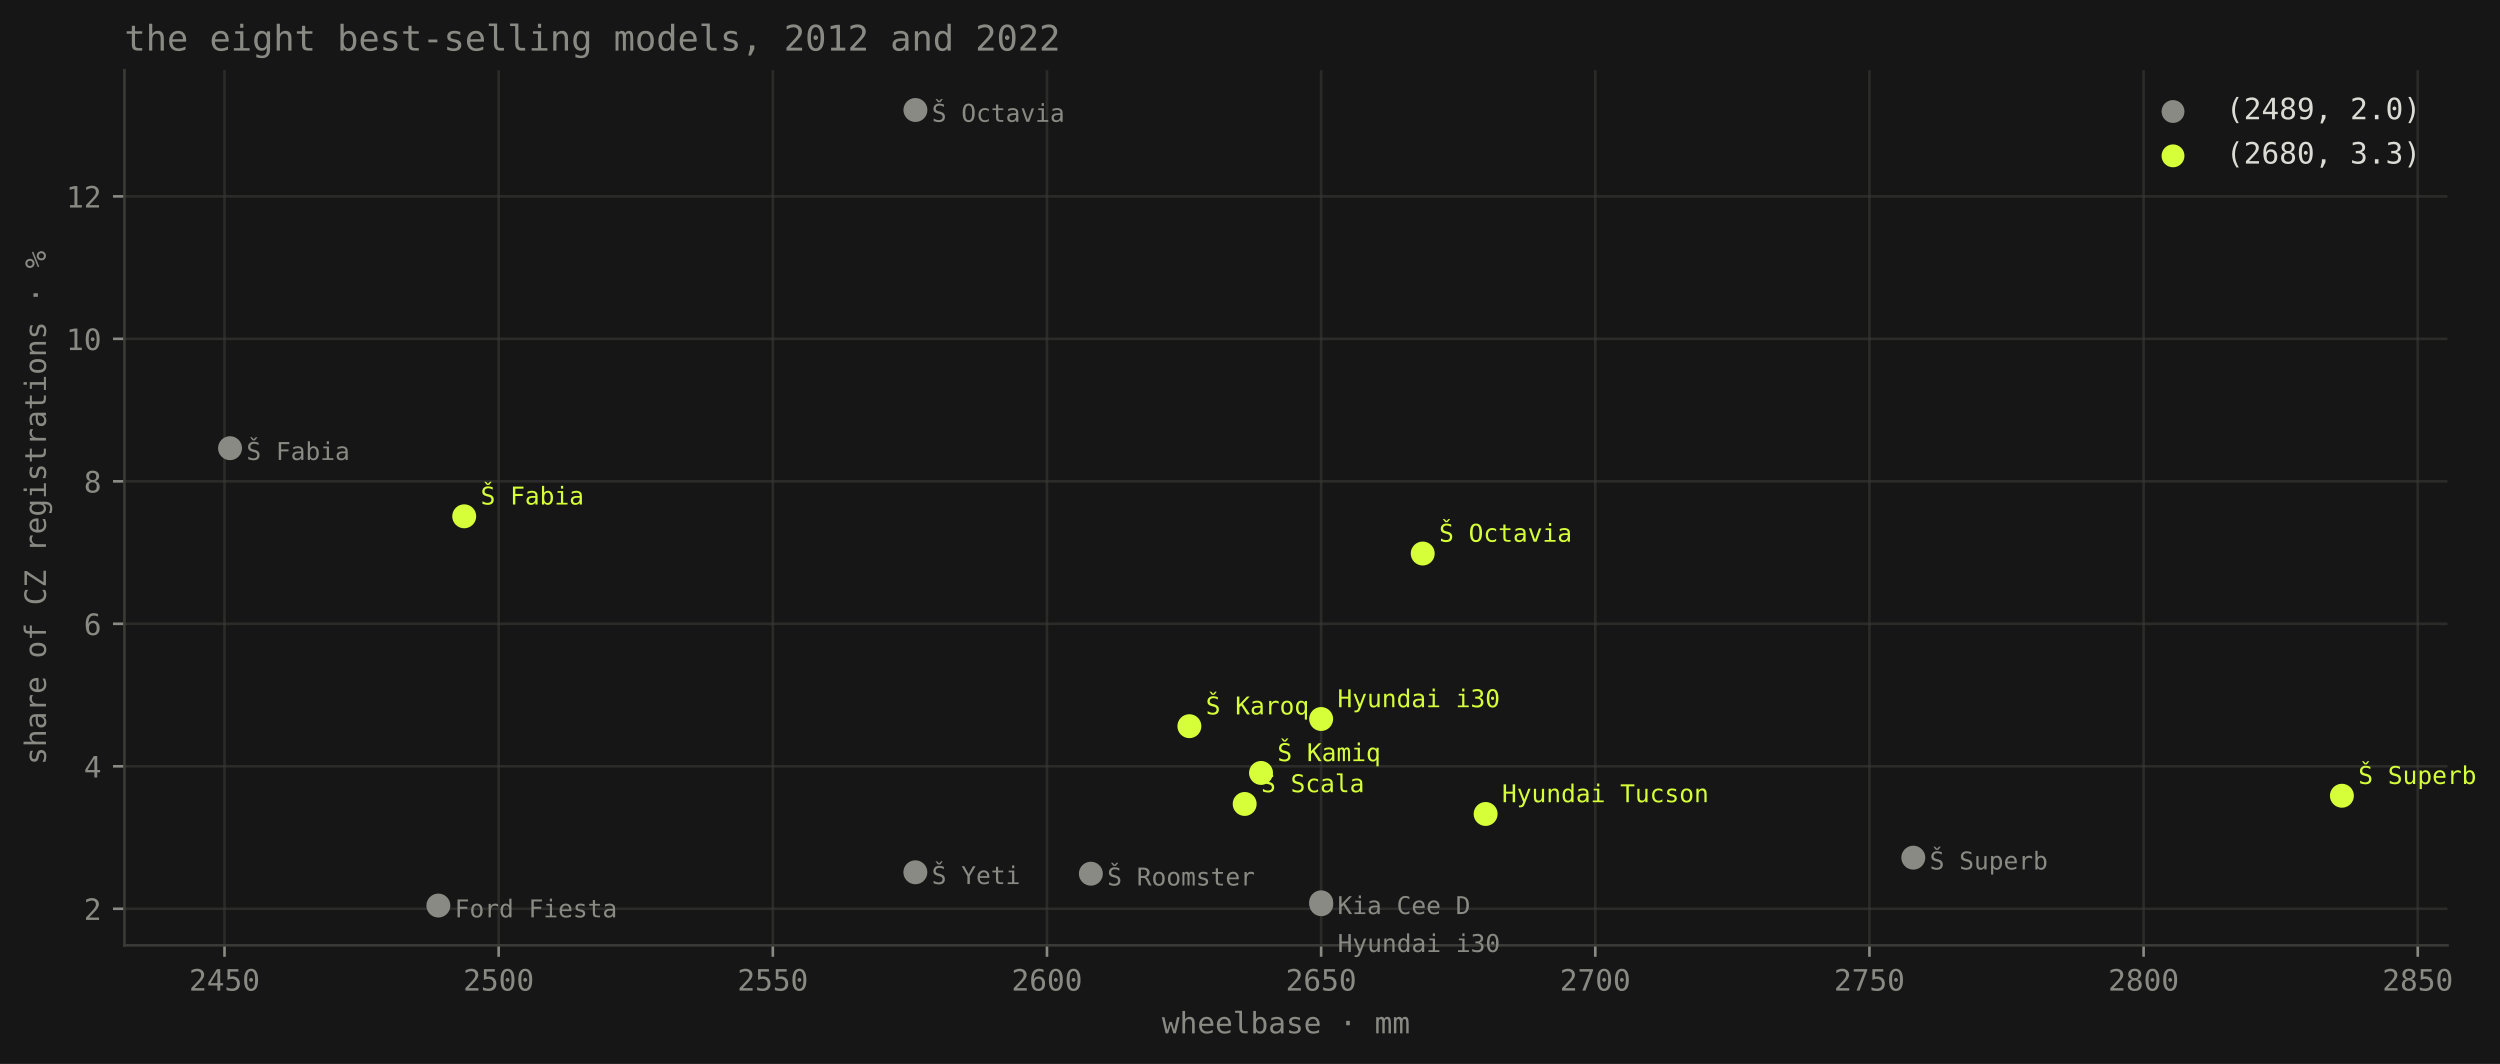
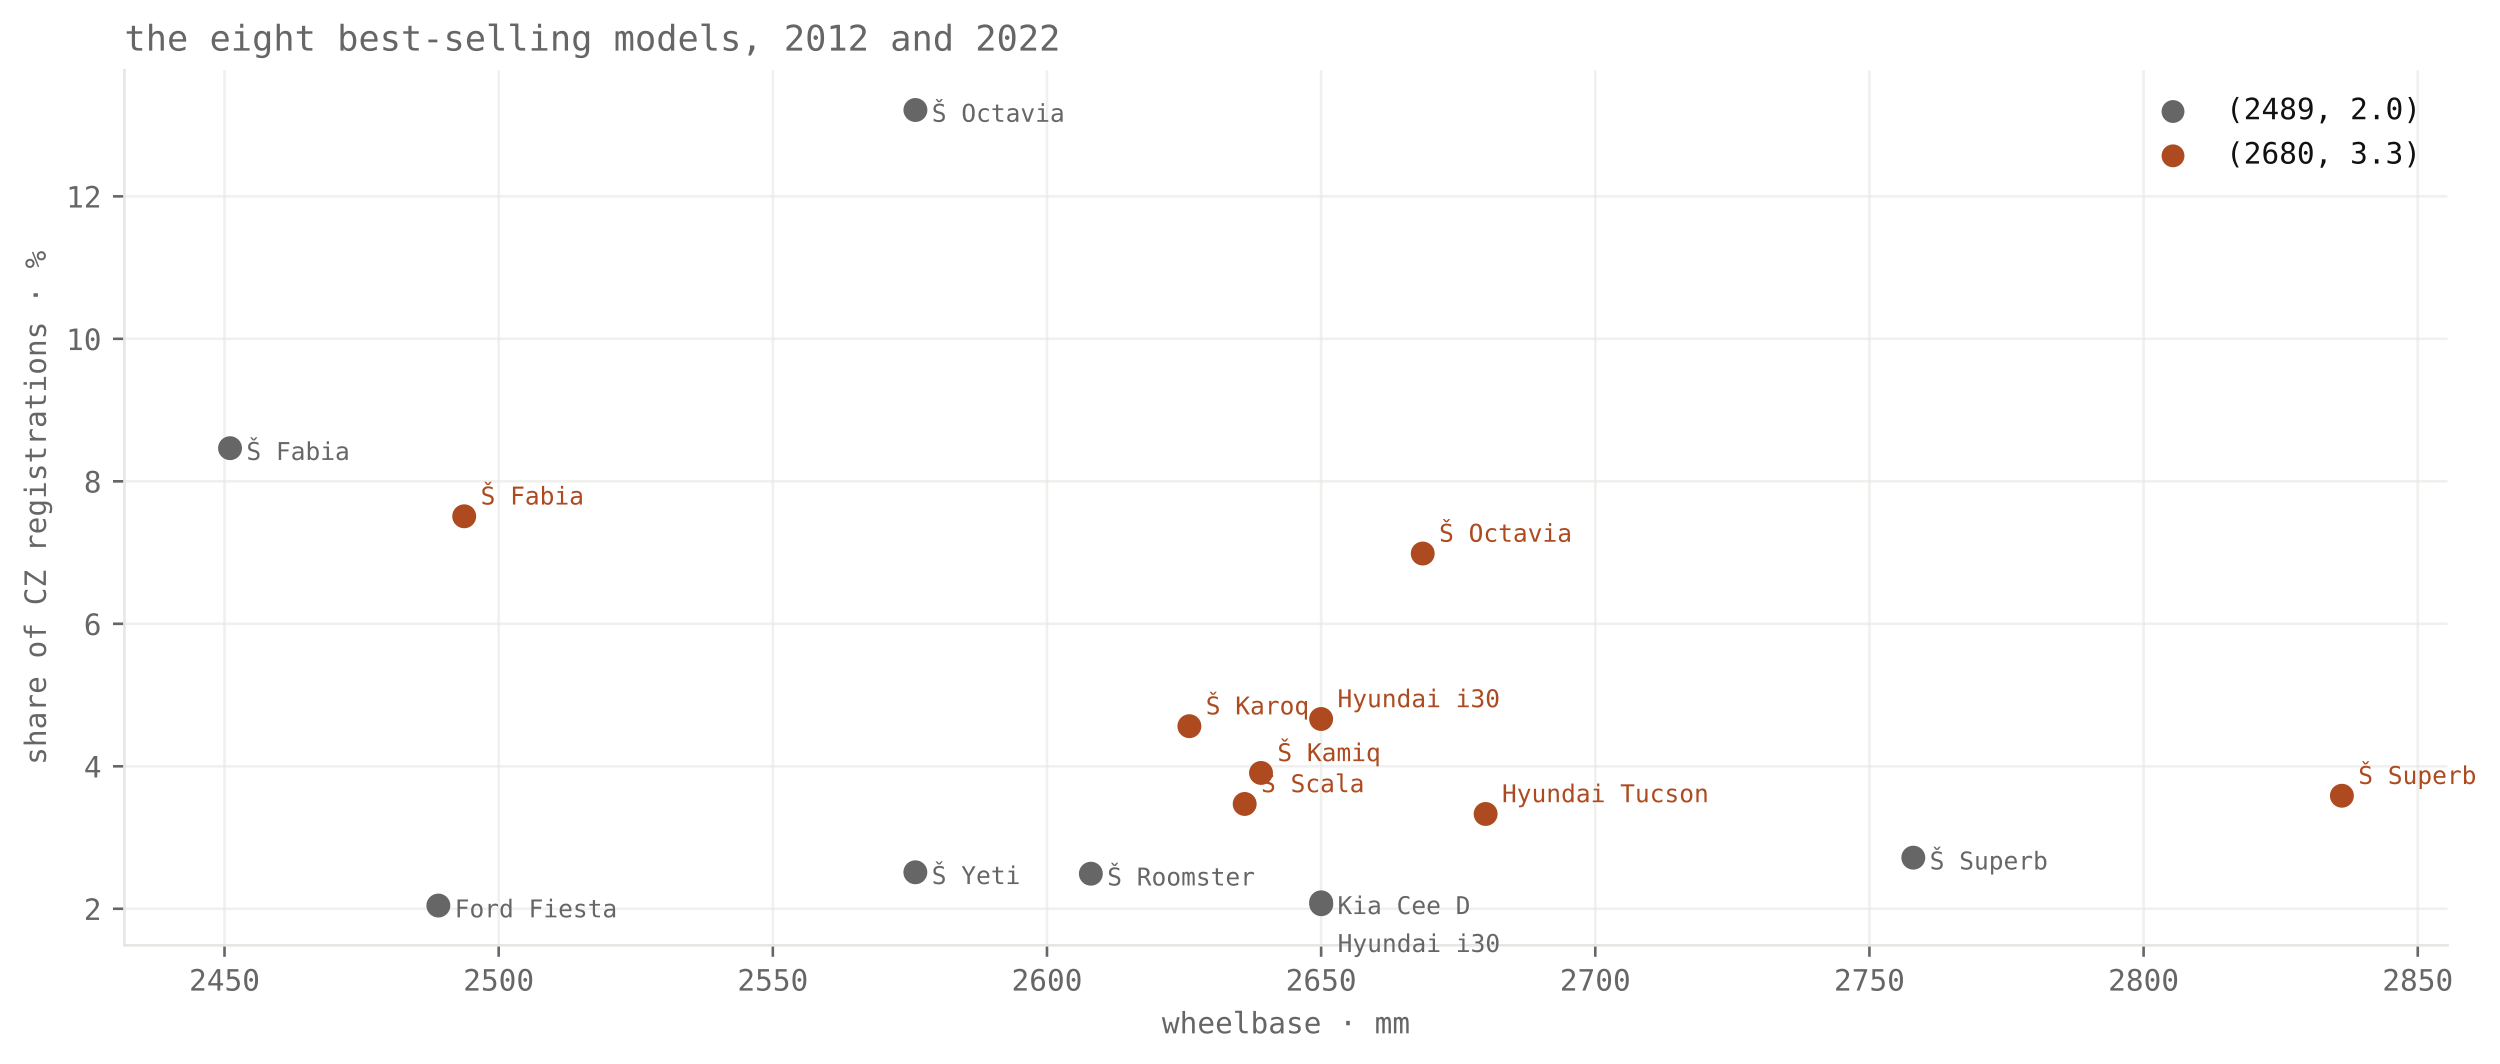
<svg xmlns="http://www.w3.org/2000/svg" xmlns:xlink="http://www.w3.org/1999/xlink" width="764.154pt" height="325.2pt" viewBox="0 0 764.154 325.2" version="1.1">
  <defs>
    <style type="text/css">*{stroke-linejoin: round; stroke-linecap: butt}</style>
  </defs>
  <g id="figure_1">
    <g id="patch_1">
-       <path d="M 0 325.2  L 764.154 325.2  L 764.154 0  L 0 0  z " style="fill: #161616" />
+       <path d="M 0 325.2  L 764.154 325.2  L 764.154 0  L 0 0  z " style="fill: #ffffff" />
    </g>
    <g id="axes_1">
      <g id="patch_2">
-         <path d="M 38.037 288.951  L 748.108 288.951  L 748.108 21.464  L 38.037 21.464  z " style="fill: #161616" />
+         <path d="M 38.037 288.951  L 748.108 288.951  L 748.108 21.464  L 38.037 21.464  z " style="fill: #ffffff" />
      </g>
      <g id="PathCollection_1" />
      <g id="PathCollection_2" />
      <g id="matplotlib.axis_1">
        <g id="xtick_1">
          <g id="line2d_1">
-             <path d="M 68.627 288.951  L 68.627 21.464  " clip-path="url(#p1369cb9c29)" style="fill: none; stroke: #3a3a36; stroke-opacity: 0.6; stroke-width: 0.8; stroke-linecap: square" />
+             <path d="M 68.627 288.951  L 68.627 21.464  " clip-path="url(#p1369cb9c29)" style="fill: none; stroke: #e6e6e3; stroke-opacity: 0.6; stroke-width: 0.8; stroke-linecap: square" />
          </g>
          <g id="line2d_2">
            <defs>
-               <path id="mf4d172c6b6" d="M 0 0  L 0 3.5  " style="stroke: #8a8a84; stroke-width: 0.8" />
+               <path id="mf4d172c6b6" d="M 0 0  L 0 3.5  " style="stroke: #666666; stroke-width: 0.8" />
            </defs>
            <g>
-               <use xlink:href="#mf4d172c6b6" x="68.627" y="288.951" style="fill: #8a8a84; stroke: #8a8a84; stroke-width: 0.8" />
+               <use xlink:href="#mf4d172c6b6" x="68.627" y="288.951" style="fill: #666666; stroke: #666666; stroke-width: 0.8" />
            </g>
          </g>
          <g id="text_1">
-             <text style="font-size: 9px; font-family: 'DejaVu Sans Mono', 'Bitstream Vera Sans Mono', 'Computer Modern Typewriter', 'Andale Mono', 'Nimbus Mono L', 'Courier New', 'Courier', 'Fixed', 'Terminal', monospace; text-anchor: middle; fill: #8a8a84" x="68.627" y="302.789" transform="rotate(-0 68.62709 302.7889)">2450</text>
+             <text style="font-size: 9px; font-family: 'DejaVu Sans Mono', 'Bitstream Vera Sans Mono', 'Computer Modern Typewriter', 'Andale Mono', 'Nimbus Mono L', 'Courier New', 'Courier', 'Fixed', 'Terminal', monospace; text-anchor: middle; fill: #666666" x="68.627" y="302.789" transform="rotate(-0 68.62709 302.7889)">2450</text>
          </g>
        </g>
        <g id="xtick_2">
          <g id="line2d_3">
-             <path d="M 152.425 288.951  L 152.425 21.464  " clip-path="url(#p1369cb9c29)" style="fill: none; stroke: #3a3a36; stroke-opacity: 0.6; stroke-width: 0.8; stroke-linecap: square" />
+             <path d="M 152.425 288.951  L 152.425 21.464  " clip-path="url(#p1369cb9c29)" style="fill: none; stroke: #e6e6e3; stroke-opacity: 0.6; stroke-width: 0.8; stroke-linecap: square" />
          </g>
          <g id="line2d_4">
            <g>
-               <use xlink:href="#mf4d172c6b6" x="152.425" y="288.951" style="fill: #8a8a84; stroke: #8a8a84; stroke-width: 0.8" />
+               <use xlink:href="#mf4d172c6b6" x="152.425" y="288.951" style="fill: #666666; stroke: #666666; stroke-width: 0.8" />
            </g>
          </g>
          <g id="text_2">
-             <text style="font-size: 9px; font-family: 'DejaVu Sans Mono', 'Bitstream Vera Sans Mono', 'Computer Modern Typewriter', 'Andale Mono', 'Nimbus Mono L', 'Courier New', 'Courier', 'Fixed', 'Terminal', monospace; text-anchor: middle; fill: #8a8a84" x="152.425" y="302.789" transform="rotate(-0 152.4254 302.7889)">2500</text>
+             <text style="font-size: 9px; font-family: 'DejaVu Sans Mono', 'Bitstream Vera Sans Mono', 'Computer Modern Typewriter', 'Andale Mono', 'Nimbus Mono L', 'Courier New', 'Courier', 'Fixed', 'Terminal', monospace; text-anchor: middle; fill: #666666" x="152.425" y="302.789" transform="rotate(-0 152.4254 302.7889)">2500</text>
          </g>
        </g>
        <g id="xtick_3">
          <g id="line2d_5">
-             <path d="M 236.224 288.951  L 236.224 21.464  " clip-path="url(#p1369cb9c29)" style="fill: none; stroke: #3a3a36; stroke-opacity: 0.6; stroke-width: 0.8; stroke-linecap: square" />
+             <path d="M 236.224 288.951  L 236.224 21.464  " clip-path="url(#p1369cb9c29)" style="fill: none; stroke: #e6e6e3; stroke-opacity: 0.6; stroke-width: 0.8; stroke-linecap: square" />
          </g>
          <g id="line2d_6">
            <g>
-               <use xlink:href="#mf4d172c6b6" x="236.224" y="288.951" style="fill: #8a8a84; stroke: #8a8a84; stroke-width: 0.8" />
+               <use xlink:href="#mf4d172c6b6" x="236.224" y="288.951" style="fill: #666666; stroke: #666666; stroke-width: 0.8" />
            </g>
          </g>
          <g id="text_3">
-             <text style="font-size: 9px; font-family: 'DejaVu Sans Mono', 'Bitstream Vera Sans Mono', 'Computer Modern Typewriter', 'Andale Mono', 'Nimbus Mono L', 'Courier New', 'Courier', 'Fixed', 'Terminal', monospace; text-anchor: middle; fill: #8a8a84" x="236.224" y="302.789" transform="rotate(-0 236.2238 302.7889)">2550</text>
+             <text style="font-size: 9px; font-family: 'DejaVu Sans Mono', 'Bitstream Vera Sans Mono', 'Computer Modern Typewriter', 'Andale Mono', 'Nimbus Mono L', 'Courier New', 'Courier', 'Fixed', 'Terminal', monospace; text-anchor: middle; fill: #666666" x="236.224" y="302.789" transform="rotate(-0 236.2238 302.7889)">2550</text>
          </g>
        </g>
        <g id="xtick_4">
          <g id="line2d_7">
-             <path d="M 320.022 288.951  L 320.022 21.464  " clip-path="url(#p1369cb9c29)" style="fill: none; stroke: #3a3a36; stroke-opacity: 0.6; stroke-width: 0.8; stroke-linecap: square" />
+             <path d="M 320.022 288.951  L 320.022 21.464  " clip-path="url(#p1369cb9c29)" style="fill: none; stroke: #e6e6e3; stroke-opacity: 0.6; stroke-width: 0.8; stroke-linecap: square" />
          </g>
          <g id="line2d_8">
            <g>
-               <use xlink:href="#mf4d172c6b6" x="320.022" y="288.951" style="fill: #8a8a84; stroke: #8a8a84; stroke-width: 0.8" />
+               <use xlink:href="#mf4d172c6b6" x="320.022" y="288.951" style="fill: #666666; stroke: #666666; stroke-width: 0.8" />
            </g>
          </g>
          <g id="text_4">
-             <text style="font-size: 9px; font-family: 'DejaVu Sans Mono', 'Bitstream Vera Sans Mono', 'Computer Modern Typewriter', 'Andale Mono', 'Nimbus Mono L', 'Courier New', 'Courier', 'Fixed', 'Terminal', monospace; text-anchor: middle; fill: #8a8a84" x="320.022" y="302.789" transform="rotate(-0 320.0221 302.7889)">2600</text>
+             <text style="font-size: 9px; font-family: 'DejaVu Sans Mono', 'Bitstream Vera Sans Mono', 'Computer Modern Typewriter', 'Andale Mono', 'Nimbus Mono L', 'Courier New', 'Courier', 'Fixed', 'Terminal', monospace; text-anchor: middle; fill: #666666" x="320.022" y="302.789" transform="rotate(-0 320.0221 302.7889)">2600</text>
          </g>
        </g>
        <g id="xtick_5">
          <g id="line2d_9">
-             <path d="M 403.82 288.951  L 403.82 21.464  " clip-path="url(#p1369cb9c29)" style="fill: none; stroke: #3a3a36; stroke-opacity: 0.6; stroke-width: 0.8; stroke-linecap: square" />
+             <path d="M 403.82 288.951  L 403.82 21.464  " clip-path="url(#p1369cb9c29)" style="fill: none; stroke: #e6e6e3; stroke-opacity: 0.6; stroke-width: 0.8; stroke-linecap: square" />
          </g>
          <g id="line2d_10">
            <g>
-               <use xlink:href="#mf4d172c6b6" x="403.82" y="288.951" style="fill: #8a8a84; stroke: #8a8a84; stroke-width: 0.8" />
+               <use xlink:href="#mf4d172c6b6" x="403.82" y="288.951" style="fill: #666666; stroke: #666666; stroke-width: 0.8" />
            </g>
          </g>
          <g id="text_5">
-             <text style="font-size: 9px; font-family: 'DejaVu Sans Mono', 'Bitstream Vera Sans Mono', 'Computer Modern Typewriter', 'Andale Mono', 'Nimbus Mono L', 'Courier New', 'Courier', 'Fixed', 'Terminal', monospace; text-anchor: middle; fill: #8a8a84" x="403.82" y="302.789" transform="rotate(-0 403.8204 302.7889)">2650</text>
+             <text style="font-size: 9px; font-family: 'DejaVu Sans Mono', 'Bitstream Vera Sans Mono', 'Computer Modern Typewriter', 'Andale Mono', 'Nimbus Mono L', 'Courier New', 'Courier', 'Fixed', 'Terminal', monospace; text-anchor: middle; fill: #666666" x="403.82" y="302.789" transform="rotate(-0 403.8204 302.7889)">2650</text>
          </g>
        </g>
        <g id="xtick_6">
          <g id="line2d_11">
-             <path d="M 487.619 288.951  L 487.619 21.464  " clip-path="url(#p1369cb9c29)" style="fill: none; stroke: #3a3a36; stroke-opacity: 0.6; stroke-width: 0.8; stroke-linecap: square" />
+             <path d="M 487.619 288.951  L 487.619 21.464  " clip-path="url(#p1369cb9c29)" style="fill: none; stroke: #e6e6e3; stroke-opacity: 0.6; stroke-width: 0.8; stroke-linecap: square" />
          </g>
          <g id="line2d_12">
            <g>
-               <use xlink:href="#mf4d172c6b6" x="487.619" y="288.951" style="fill: #8a8a84; stroke: #8a8a84; stroke-width: 0.8" />
+               <use xlink:href="#mf4d172c6b6" x="487.619" y="288.951" style="fill: #666666; stroke: #666666; stroke-width: 0.8" />
            </g>
          </g>
          <g id="text_6">
-             <text style="font-size: 9px; font-family: 'DejaVu Sans Mono', 'Bitstream Vera Sans Mono', 'Computer Modern Typewriter', 'Andale Mono', 'Nimbus Mono L', 'Courier New', 'Courier', 'Fixed', 'Terminal', monospace; text-anchor: middle; fill: #8a8a84" x="487.619" y="302.789" transform="rotate(-0 487.6188 302.7889)">2700</text>
+             <text style="font-size: 9px; font-family: 'DejaVu Sans Mono', 'Bitstream Vera Sans Mono', 'Computer Modern Typewriter', 'Andale Mono', 'Nimbus Mono L', 'Courier New', 'Courier', 'Fixed', 'Terminal', monospace; text-anchor: middle; fill: #666666" x="487.619" y="302.789" transform="rotate(-0 487.6188 302.7889)">2700</text>
          </g>
        </g>
        <g id="xtick_7">
          <g id="line2d_13">
-             <path d="M 571.417 288.951  L 571.417 21.464  " clip-path="url(#p1369cb9c29)" style="fill: none; stroke: #3a3a36; stroke-opacity: 0.6; stroke-width: 0.8; stroke-linecap: square" />
+             <path d="M 571.417 288.951  L 571.417 21.464  " clip-path="url(#p1369cb9c29)" style="fill: none; stroke: #e6e6e3; stroke-opacity: 0.6; stroke-width: 0.8; stroke-linecap: square" />
          </g>
          <g id="line2d_14">
            <g>
-               <use xlink:href="#mf4d172c6b6" x="571.417" y="288.951" style="fill: #8a8a84; stroke: #8a8a84; stroke-width: 0.8" />
+               <use xlink:href="#mf4d172c6b6" x="571.417" y="288.951" style="fill: #666666; stroke: #666666; stroke-width: 0.8" />
            </g>
          </g>
          <g id="text_7">
-             <text style="font-size: 9px; font-family: 'DejaVu Sans Mono', 'Bitstream Vera Sans Mono', 'Computer Modern Typewriter', 'Andale Mono', 'Nimbus Mono L', 'Courier New', 'Courier', 'Fixed', 'Terminal', monospace; text-anchor: middle; fill: #8a8a84" x="571.417" y="302.789" transform="rotate(-0 571.4171 302.7889)">2750</text>
+             <text style="font-size: 9px; font-family: 'DejaVu Sans Mono', 'Bitstream Vera Sans Mono', 'Computer Modern Typewriter', 'Andale Mono', 'Nimbus Mono L', 'Courier New', 'Courier', 'Fixed', 'Terminal', monospace; text-anchor: middle; fill: #666666" x="571.417" y="302.789" transform="rotate(-0 571.4171 302.7889)">2750</text>
          </g>
        </g>
        <g id="xtick_8">
          <g id="line2d_15">
-             <path d="M 655.215 288.951  L 655.215 21.464  " clip-path="url(#p1369cb9c29)" style="fill: none; stroke: #3a3a36; stroke-opacity: 0.6; stroke-width: 0.8; stroke-linecap: square" />
+             <path d="M 655.215 288.951  L 655.215 21.464  " clip-path="url(#p1369cb9c29)" style="fill: none; stroke: #e6e6e3; stroke-opacity: 0.6; stroke-width: 0.8; stroke-linecap: square" />
          </g>
          <g id="line2d_16">
            <g>
-               <use xlink:href="#mf4d172c6b6" x="655.215" y="288.951" style="fill: #8a8a84; stroke: #8a8a84; stroke-width: 0.8" />
+               <use xlink:href="#mf4d172c6b6" x="655.215" y="288.951" style="fill: #666666; stroke: #666666; stroke-width: 0.8" />
            </g>
          </g>
          <g id="text_8">
-             <text style="font-size: 9px; font-family: 'DejaVu Sans Mono', 'Bitstream Vera Sans Mono', 'Computer Modern Typewriter', 'Andale Mono', 'Nimbus Mono L', 'Courier New', 'Courier', 'Fixed', 'Terminal', monospace; text-anchor: middle; fill: #8a8a84" x="655.215" y="302.789" transform="rotate(-0 655.2154 302.7889)">2800</text>
+             <text style="font-size: 9px; font-family: 'DejaVu Sans Mono', 'Bitstream Vera Sans Mono', 'Computer Modern Typewriter', 'Andale Mono', 'Nimbus Mono L', 'Courier New', 'Courier', 'Fixed', 'Terminal', monospace; text-anchor: middle; fill: #666666" x="655.215" y="302.789" transform="rotate(-0 655.2154 302.7889)">2800</text>
          </g>
        </g>
        <g id="xtick_9">
          <g id="line2d_17">
-             <path d="M 739.014 288.951  L 739.014 21.464  " clip-path="url(#p1369cb9c29)" style="fill: none; stroke: #3a3a36; stroke-opacity: 0.6; stroke-width: 0.8; stroke-linecap: square" />
+             <path d="M 739.014 288.951  L 739.014 21.464  " clip-path="url(#p1369cb9c29)" style="fill: none; stroke: #e6e6e3; stroke-opacity: 0.6; stroke-width: 0.8; stroke-linecap: square" />
          </g>
          <g id="line2d_18">
            <g>
-               <use xlink:href="#mf4d172c6b6" x="739.014" y="288.951" style="fill: #8a8a84; stroke: #8a8a84; stroke-width: 0.8" />
+               <use xlink:href="#mf4d172c6b6" x="739.014" y="288.951" style="fill: #666666; stroke: #666666; stroke-width: 0.8" />
            </g>
          </g>
          <g id="text_9">
-             <text style="font-size: 9px; font-family: 'DejaVu Sans Mono', 'Bitstream Vera Sans Mono', 'Computer Modern Typewriter', 'Andale Mono', 'Nimbus Mono L', 'Courier New', 'Courier', 'Fixed', 'Terminal', monospace; text-anchor: middle; fill: #8a8a84" x="739.014" y="302.789" transform="rotate(-0 739.0138 302.7889)">2850</text>
+             <text style="font-size: 9px; font-family: 'DejaVu Sans Mono', 'Bitstream Vera Sans Mono', 'Computer Modern Typewriter', 'Andale Mono', 'Nimbus Mono L', 'Courier New', 'Courier', 'Fixed', 'Terminal', monospace; text-anchor: middle; fill: #666666" x="739.014" y="302.789" transform="rotate(-0 739.0138 302.7889)">2850</text>
          </g>
        </g>
        <g id="text_10">
-           <text style="font-size: 9px; font-family: 'DejaVu Sans Mono', 'Bitstream Vera Sans Mono', 'Computer Modern Typewriter', 'Andale Mono', 'Nimbus Mono L', 'Courier New', 'Courier', 'Fixed', 'Terminal', monospace; text-anchor: middle; fill: #8a8a84" x="393.073" y="315.837" transform="rotate(-0 393.0727 315.8374)">wheelbase · mm</text>
+           <text style="font-size: 9px; font-family: 'DejaVu Sans Mono', 'Bitstream Vera Sans Mono', 'Computer Modern Typewriter', 'Andale Mono', 'Nimbus Mono L', 'Courier New', 'Courier', 'Fixed', 'Terminal', monospace; text-anchor: middle; fill: #666666" x="393.073" y="315.837" transform="rotate(-0 393.0727 315.8374)">wheelbase · mm</text>
        </g>
      </g>
      <g id="matplotlib.axis_2">
        <g id="ytick_1">
          <g id="line2d_19">
-             <path d="M 38.037 277.775  L 748.108 277.775  " clip-path="url(#p1369cb9c29)" style="fill: none; stroke: #3a3a36; stroke-opacity: 0.6; stroke-width: 0.8; stroke-linecap: square" />
+             <path d="M 38.037 277.775  L 748.108 277.775  " clip-path="url(#p1369cb9c29)" style="fill: none; stroke: #e6e6e3; stroke-opacity: 0.6; stroke-width: 0.8; stroke-linecap: square" />
          </g>
          <g id="line2d_20">
            <defs>
-               <path id="m7f0f8dd78c" d="M 0 0  L -3.5 0  " style="stroke: #8a8a84; stroke-width: 0.8" />
+               <path id="m7f0f8dd78c" d="M 0 0  L -3.5 0  " style="stroke: #666666; stroke-width: 0.8" />
            </defs>
            <g>
-               <use xlink:href="#m7f0f8dd78c" x="38.037" y="277.775" style="fill: #8a8a84; stroke: #8a8a84; stroke-width: 0.8" />
+               <use xlink:href="#m7f0f8dd78c" x="38.037" y="277.775" style="fill: #666666; stroke: #666666; stroke-width: 0.8" />
            </g>
          </g>
          <g id="text_11">
-             <text style="font-size: 9px; font-family: 'DejaVu Sans Mono', 'Bitstream Vera Sans Mono', 'Computer Modern Typewriter', 'Andale Mono', 'Nimbus Mono L', 'Courier New', 'Courier', 'Fixed', 'Terminal', monospace; text-anchor: end; fill: #8a8a84" x="31.037" y="281.194" transform="rotate(-0 31.03727 281.1935)">2</text>
+             <text style="font-size: 9px; font-family: 'DejaVu Sans Mono', 'Bitstream Vera Sans Mono', 'Computer Modern Typewriter', 'Andale Mono', 'Nimbus Mono L', 'Courier New', 'Courier', 'Fixed', 'Terminal', monospace; text-anchor: end; fill: #666666" x="31.037" y="281.194" transform="rotate(-0 31.03727 281.1935)">2</text>
          </g>
        </g>
        <g id="ytick_2">
          <g id="line2d_21">
-             <path d="M 38.037 234.224  L 748.108 234.224  " clip-path="url(#p1369cb9c29)" style="fill: none; stroke: #3a3a36; stroke-opacity: 0.6; stroke-width: 0.8; stroke-linecap: square" />
+             <path d="M 38.037 234.224  L 748.108 234.224  " clip-path="url(#p1369cb9c29)" style="fill: none; stroke: #e6e6e3; stroke-opacity: 0.6; stroke-width: 0.8; stroke-linecap: square" />
          </g>
          <g id="line2d_22">
            <g>
-               <use xlink:href="#m7f0f8dd78c" x="38.037" y="234.224" style="fill: #8a8a84; stroke: #8a8a84; stroke-width: 0.8" />
+               <use xlink:href="#m7f0f8dd78c" x="38.037" y="234.224" style="fill: #666666; stroke: #666666; stroke-width: 0.8" />
            </g>
          </g>
          <g id="text_12">
-             <text style="font-size: 9px; font-family: 'DejaVu Sans Mono', 'Bitstream Vera Sans Mono', 'Computer Modern Typewriter', 'Andale Mono', 'Nimbus Mono L', 'Courier New', 'Courier', 'Fixed', 'Terminal', monospace; text-anchor: end; fill: #8a8a84" x="31.037" y="237.643" transform="rotate(-0 31.03727 237.643)">4</text>
+             <text style="font-size: 9px; font-family: 'DejaVu Sans Mono', 'Bitstream Vera Sans Mono', 'Computer Modern Typewriter', 'Andale Mono', 'Nimbus Mono L', 'Courier New', 'Courier', 'Fixed', 'Terminal', monospace; text-anchor: end; fill: #666666" x="31.037" y="237.643" transform="rotate(-0 31.03727 237.643)">4</text>
          </g>
        </g>
        <g id="ytick_3">
          <g id="line2d_23">
-             <path d="M 38.037 190.673  L 748.108 190.673  " clip-path="url(#p1369cb9c29)" style="fill: none; stroke: #3a3a36; stroke-opacity: 0.6; stroke-width: 0.8; stroke-linecap: square" />
+             <path d="M 38.037 190.673  L 748.108 190.673  " clip-path="url(#p1369cb9c29)" style="fill: none; stroke: #e6e6e3; stroke-opacity: 0.6; stroke-width: 0.8; stroke-linecap: square" />
          </g>
          <g id="line2d_24">
            <g>
-               <use xlink:href="#m7f0f8dd78c" x="38.037" y="190.673" style="fill: #8a8a84; stroke: #8a8a84; stroke-width: 0.8" />
+               <use xlink:href="#m7f0f8dd78c" x="38.037" y="190.673" style="fill: #666666; stroke: #666666; stroke-width: 0.8" />
            </g>
          </g>
          <g id="text_13">
-             <text style="font-size: 9px; font-family: 'DejaVu Sans Mono', 'Bitstream Vera Sans Mono', 'Computer Modern Typewriter', 'Andale Mono', 'Nimbus Mono L', 'Courier New', 'Courier', 'Fixed', 'Terminal', monospace; text-anchor: end; fill: #8a8a84" x="31.037" y="194.092" transform="rotate(-0 31.03727 194.0924)">6</text>
+             <text style="font-size: 9px; font-family: 'DejaVu Sans Mono', 'Bitstream Vera Sans Mono', 'Computer Modern Typewriter', 'Andale Mono', 'Nimbus Mono L', 'Courier New', 'Courier', 'Fixed', 'Terminal', monospace; text-anchor: end; fill: #666666" x="31.037" y="194.092" transform="rotate(-0 31.03727 194.0924)">6</text>
          </g>
        </g>
        <g id="ytick_4">
          <g id="line2d_25">
-             <path d="M 38.037 147.123  L 748.108 147.123  " clip-path="url(#p1369cb9c29)" style="fill: none; stroke: #3a3a36; stroke-opacity: 0.6; stroke-width: 0.8; stroke-linecap: square" />
+             <path d="M 38.037 147.123  L 748.108 147.123  " clip-path="url(#p1369cb9c29)" style="fill: none; stroke: #e6e6e3; stroke-opacity: 0.6; stroke-width: 0.8; stroke-linecap: square" />
          </g>
          <g id="line2d_26">
            <g>
-               <use xlink:href="#m7f0f8dd78c" x="38.037" y="147.123" style="fill: #8a8a84; stroke: #8a8a84; stroke-width: 0.8" />
+               <use xlink:href="#m7f0f8dd78c" x="38.037" y="147.123" style="fill: #666666; stroke: #666666; stroke-width: 0.8" />
            </g>
          </g>
          <g id="text_14">
-             <text style="font-size: 9px; font-family: 'DejaVu Sans Mono', 'Bitstream Vera Sans Mono', 'Computer Modern Typewriter', 'Andale Mono', 'Nimbus Mono L', 'Courier New', 'Courier', 'Fixed', 'Terminal', monospace; text-anchor: end; fill: #8a8a84" x="31.037" y="150.542" transform="rotate(-0 31.03727 150.5418)">8</text>
+             <text style="font-size: 9px; font-family: 'DejaVu Sans Mono', 'Bitstream Vera Sans Mono', 'Computer Modern Typewriter', 'Andale Mono', 'Nimbus Mono L', 'Courier New', 'Courier', 'Fixed', 'Terminal', monospace; text-anchor: end; fill: #666666" x="31.037" y="150.542" transform="rotate(-0 31.03727 150.5418)">8</text>
          </g>
        </g>
        <g id="ytick_5">
          <g id="line2d_27">
-             <path d="M 38.037 103.572  L 748.108 103.572  " clip-path="url(#p1369cb9c29)" style="fill: none; stroke: #3a3a36; stroke-opacity: 0.6; stroke-width: 0.8; stroke-linecap: square" />
+             <path d="M 38.037 103.572  L 748.108 103.572  " clip-path="url(#p1369cb9c29)" style="fill: none; stroke: #e6e6e3; stroke-opacity: 0.6; stroke-width: 0.8; stroke-linecap: square" />
          </g>
          <g id="line2d_28">
            <g>
-               <use xlink:href="#m7f0f8dd78c" x="38.037" y="103.572" style="fill: #8a8a84; stroke: #8a8a84; stroke-width: 0.8" />
+               <use xlink:href="#m7f0f8dd78c" x="38.037" y="103.572" style="fill: #666666; stroke: #666666; stroke-width: 0.8" />
            </g>
          </g>
          <g id="text_15">
-             <text style="font-size: 9px; font-family: 'DejaVu Sans Mono', 'Bitstream Vera Sans Mono', 'Computer Modern Typewriter', 'Andale Mono', 'Nimbus Mono L', 'Courier New', 'Courier', 'Fixed', 'Terminal', monospace; text-anchor: end; fill: #8a8a84" x="31.037" y="106.991" transform="rotate(-0 31.03727 106.9913)">10</text>
+             <text style="font-size: 9px; font-family: 'DejaVu Sans Mono', 'Bitstream Vera Sans Mono', 'Computer Modern Typewriter', 'Andale Mono', 'Nimbus Mono L', 'Courier New', 'Courier', 'Fixed', 'Terminal', monospace; text-anchor: end; fill: #666666" x="31.037" y="106.991" transform="rotate(-0 31.03727 106.9913)">10</text>
          </g>
        </g>
        <g id="ytick_6">
          <g id="line2d_29">
-             <path d="M 38.037 60.022  L 748.108 60.022  " clip-path="url(#p1369cb9c29)" style="fill: none; stroke: #3a3a36; stroke-opacity: 0.6; stroke-width: 0.8; stroke-linecap: square" />
+             <path d="M 38.037 60.022  L 748.108 60.022  " clip-path="url(#p1369cb9c29)" style="fill: none; stroke: #e6e6e3; stroke-opacity: 0.6; stroke-width: 0.8; stroke-linecap: square" />
          </g>
          <g id="line2d_30">
            <g>
-               <use xlink:href="#m7f0f8dd78c" x="38.037" y="60.022" style="fill: #8a8a84; stroke: #8a8a84; stroke-width: 0.8" />
+               <use xlink:href="#m7f0f8dd78c" x="38.037" y="60.022" style="fill: #666666; stroke: #666666; stroke-width: 0.8" />
            </g>
          </g>
          <g id="text_16">
-             <text style="font-size: 9px; font-family: 'DejaVu Sans Mono', 'Bitstream Vera Sans Mono', 'Computer Modern Typewriter', 'Andale Mono', 'Nimbus Mono L', 'Courier New', 'Courier', 'Fixed', 'Terminal', monospace; text-anchor: end; fill: #8a8a84" x="31.037" y="63.441" transform="rotate(-0 31.03727 63.44073)">12</text>
+             <text style="font-size: 9px; font-family: 'DejaVu Sans Mono', 'Bitstream Vera Sans Mono', 'Computer Modern Typewriter', 'Andale Mono', 'Nimbus Mono L', 'Courier New', 'Courier', 'Fixed', 'Terminal', monospace; text-anchor: end; fill: #666666" x="31.037" y="63.441" transform="rotate(-0 31.03727 63.44073)">12</text>
          </g>
        </g>
        <g id="text_17">
-           <text style="font-size: 9px; font-family: 'DejaVu Sans Mono', 'Bitstream Vera Sans Mono', 'Computer Modern Typewriter', 'Andale Mono', 'Nimbus Mono L', 'Courier New', 'Courier', 'Fixed', 'Terminal', monospace; text-anchor: middle; fill: #8a8a84" x="14.039" y="155.207" transform="rotate(-90 14.03859 155.2073)">share of CZ registrations · %</text>
+           <text style="font-size: 9px; font-family: 'DejaVu Sans Mono', 'Bitstream Vera Sans Mono', 'Computer Modern Typewriter', 'Andale Mono', 'Nimbus Mono L', 'Courier New', 'Courier', 'Fixed', 'Terminal', monospace; text-anchor: middle; fill: #666666" x="14.039" y="155.207" transform="rotate(-90 14.03859 155.2073)">share of CZ registrations · %</text>
        </g>
      </g>
      <g id="patch_3">
-         <path d="M 38.037 288.951  L 38.037 21.464  " style="fill: none; stroke: #3a3a36; stroke-width: 0.8; stroke-linejoin: miter; stroke-linecap: square" />
+         <path d="M 38.037 288.951  L 38.037 21.464  " style="fill: none; stroke: #e6e6e3; stroke-width: 0.8; stroke-linejoin: miter; stroke-linecap: square" />
      </g>
      <g id="patch_4">
-         <path d="M 38.037 288.951  L 748.108 288.951  " style="fill: none; stroke: #3a3a36; stroke-width: 0.8; stroke-linejoin: miter; stroke-linecap: square" />
+         <path d="M 38.037 288.951  L 748.108 288.951  " style="fill: none; stroke: #e6e6e3; stroke-width: 0.8; stroke-linejoin: miter; stroke-linecap: square" />
      </g>
      <g id="PathCollection_3">
        <defs>
-           <path id="mc271ae1f37" d="M 0 3.162  C 0.839 3.162 1.643 2.829 2.236 2.236  C 2.829 1.643 3.162 0.839 3.162 0  C 3.162 -0.839 2.829 -1.643 2.236 -2.236  C 1.643 -2.829 0.839 -3.162 0 -3.162  C -0.839 -3.162 -1.643 -2.829 -2.236 -2.236  C -2.829 -1.643 -3.162 -0.839 -3.162 0  C -3.162 0.839 -2.829 1.643 -2.236 2.236  C -1.643 2.829 -0.839 3.162 0 3.162  z " style="stroke: #8a8a84" />
+           <path id="mc271ae1f37" d="M 0 3.162  C 0.839 3.162 1.643 2.829 2.236 2.236  C 2.829 1.643 3.162 0.839 3.162 0  C 3.162 -0.839 2.829 -1.643 2.236 -2.236  C 1.643 -2.829 0.839 -3.162 0 -3.162  C -0.839 -3.162 -1.643 -2.829 -2.236 -2.236  C -2.829 -1.643 -3.162 -0.839 -3.162 0  C -3.162 0.839 -2.829 1.643 -2.236 2.236  C -1.643 2.829 -0.839 3.162 0 3.162  z " style="stroke: #666666" />
        </defs>
        <g clip-path="url(#p1369cb9c29)">
-           <use xlink:href="#mc271ae1f37" x="279.808" y="33.622" style="fill: #8a8a84; stroke: #8a8a84" />
+           <use xlink:href="#mc271ae1f37" x="279.808" y="33.622" style="fill: #666666; stroke: #666666" />
        </g>
      </g>
      <g id="text_18">
-         <text style="font-size: 7.5px; font-family: 'DejaVu Sans Mono', 'Bitstream Vera Sans Mono', 'Computer Modern Typewriter', 'Andale Mono', 'Nimbus Mono L', 'Courier New', 'Courier', 'Fixed', 'Terminal', monospace; text-anchor: start; fill: #8a8a84" x="284.808" y="37.222" transform="rotate(-0 284.8082 37.2222)">Š Octavia</text>
+         <text style="font-size: 7.5px; font-family: 'DejaVu Sans Mono', 'Bitstream Vera Sans Mono', 'Computer Modern Typewriter', 'Andale Mono', 'Nimbus Mono L', 'Courier New', 'Courier', 'Fixed', 'Terminal', monospace; text-anchor: start; fill: #666666" x="284.808" y="37.222" transform="rotate(-0 284.8082 37.2222)">Š Octavia</text>
      </g>
      <g id="PathCollection_4">
        <g clip-path="url(#p1369cb9c29)">
-           <use xlink:href="#mc271ae1f37" x="70.313" y="136.992" style="fill: #8a8a84; stroke: #8a8a84" />
+           <use xlink:href="#mc271ae1f37" x="70.313" y="136.992" style="fill: #666666; stroke: #666666" />
        </g>
      </g>
      <g id="text_19">
-         <text style="font-size: 7.5px; font-family: 'DejaVu Sans Mono', 'Bitstream Vera Sans Mono', 'Computer Modern Typewriter', 'Andale Mono', 'Nimbus Mono L', 'Courier New', 'Courier', 'Fixed', 'Terminal', monospace; text-anchor: start; fill: #8a8a84" x="75.313" y="140.592" transform="rotate(-0 75.31322 140.5924)">Š Fabia</text>
+         <text style="font-size: 7.5px; font-family: 'DejaVu Sans Mono', 'Bitstream Vera Sans Mono', 'Computer Modern Typewriter', 'Andale Mono', 'Nimbus Mono L', 'Courier New', 'Courier', 'Fixed', 'Terminal', monospace; text-anchor: start; fill: #666666" x="75.313" y="140.592" transform="rotate(-0 75.31322 140.5924)">Š Fabia</text>
      </g>
      <g id="PathCollection_5">
        <g clip-path="url(#p1369cb9c29)">
-           <use xlink:href="#mc271ae1f37" x="584.825" y="262.154" style="fill: #8a8a84; stroke: #8a8a84" />
+           <use xlink:href="#mc271ae1f37" x="584.825" y="262.154" style="fill: #666666; stroke: #666666" />
        </g>
      </g>
      <g id="text_20">
-         <text style="font-size: 7.5px; font-family: 'DejaVu Sans Mono', 'Bitstream Vera Sans Mono', 'Computer Modern Typewriter', 'Andale Mono', 'Nimbus Mono L', 'Courier New', 'Courier', 'Fixed', 'Terminal', monospace; text-anchor: start; fill: #8a8a84" x="589.825" y="265.754" transform="rotate(-0 589.8248 265.7537)">Š Superb</text>
+         <text style="font-size: 7.5px; font-family: 'DejaVu Sans Mono', 'Bitstream Vera Sans Mono', 'Computer Modern Typewriter', 'Andale Mono', 'Nimbus Mono L', 'Courier New', 'Courier', 'Fixed', 'Terminal', monospace; text-anchor: start; fill: #666666" x="589.825" y="265.754" transform="rotate(-0 589.8248 265.7537)">Š Superb</text>
      </g>
      <g id="PathCollection_6">
        <g clip-path="url(#p1369cb9c29)">
-           <use xlink:href="#mc271ae1f37" x="279.79" y="266.622" style="fill: #8a8a84; stroke: #8a8a84" />
+           <use xlink:href="#mc271ae1f37" x="279.79" y="266.622" style="fill: #666666; stroke: #666666" />
        </g>
      </g>
      <g id="text_21">
-         <text style="font-size: 7.5px; font-family: 'DejaVu Sans Mono', 'Bitstream Vera Sans Mono', 'Computer Modern Typewriter', 'Andale Mono', 'Nimbus Mono L', 'Courier New', 'Courier', 'Fixed', 'Terminal', monospace; text-anchor: start; fill: #8a8a84" x="284.79" y="270.222" transform="rotate(-0 284.7902 270.2224)">Š Yeti</text>
+         <text style="font-size: 7.5px; font-family: 'DejaVu Sans Mono', 'Bitstream Vera Sans Mono', 'Computer Modern Typewriter', 'Andale Mono', 'Nimbus Mono L', 'Courier New', 'Courier', 'Fixed', 'Terminal', monospace; text-anchor: start; fill: #666666" x="284.79" y="270.222" transform="rotate(-0 284.7902 270.2224)">Š Yeti</text>
      </g>
      <g id="PathCollection_7">
        <g clip-path="url(#p1369cb9c29)">
-           <use xlink:href="#mc271ae1f37" x="333.433" y="267.059" style="fill: #8a8a84; stroke: #8a8a84" />
+           <use xlink:href="#mc271ae1f37" x="333.433" y="267.059" style="fill: #666666; stroke: #666666" />
        </g>
      </g>
      <g id="text_22">
-         <text style="font-size: 7.5px; font-family: 'DejaVu Sans Mono', 'Bitstream Vera Sans Mono', 'Computer Modern Typewriter', 'Andale Mono', 'Nimbus Mono L', 'Courier New', 'Courier', 'Fixed', 'Terminal', monospace; text-anchor: start; fill: #8a8a84" x="338.433" y="270.659" transform="rotate(-0 338.4334 270.659)">Š Roomster</text>
+         <text style="font-size: 7.5px; font-family: 'DejaVu Sans Mono', 'Bitstream Vera Sans Mono', 'Computer Modern Typewriter', 'Andale Mono', 'Nimbus Mono L', 'Courier New', 'Courier', 'Fixed', 'Terminal', monospace; text-anchor: start; fill: #666666" x="338.433" y="270.659" transform="rotate(-0 338.4334 270.659)">Š Roomster</text>
      </g>
      <g id="PathCollection_8">
        <g clip-path="url(#p1369cb9c29)">
-           <use xlink:href="#mc271ae1f37" x="403.82" y="275.804" style="fill: #8a8a84; stroke: #8a8a84" />
+           <use xlink:href="#mc271ae1f37" x="403.82" y="275.804" style="fill: #666666; stroke: #666666" />
        </g>
      </g>
      <g id="text_23">
-         <text style="font-size: 7.5px; font-family: 'DejaVu Sans Mono', 'Bitstream Vera Sans Mono', 'Computer Modern Typewriter', 'Andale Mono', 'Nimbus Mono L', 'Courier New', 'Courier', 'Fixed', 'Terminal', monospace; text-anchor: start; fill: #8a8a84" x="408.82" y="279.404" transform="rotate(-0 408.8204 279.4037)">Kia Cee D</text>
+         <text style="font-size: 7.5px; font-family: 'DejaVu Sans Mono', 'Bitstream Vera Sans Mono', 'Computer Modern Typewriter', 'Andale Mono', 'Nimbus Mono L', 'Courier New', 'Courier', 'Fixed', 'Terminal', monospace; text-anchor: start; fill: #666666" x="408.82" y="279.404" transform="rotate(-0 408.8204 279.4037)">Kia Cee D</text>
      </g>
      <g id="PathCollection_9">
        <g clip-path="url(#p1369cb9c29)">
-           <use xlink:href="#mc271ae1f37" x="403.868" y="276.382" style="fill: #8a8a84; stroke: #8a8a84" />
+           <use xlink:href="#mc271ae1f37" x="403.868" y="276.382" style="fill: #666666; stroke: #666666" />
        </g>
      </g>
      <g id="text_24">
-         <text style="font-size: 7.5px; font-family: 'DejaVu Sans Mono', 'Bitstream Vera Sans Mono', 'Computer Modern Typewriter', 'Andale Mono', 'Nimbus Mono L', 'Courier New', 'Courier', 'Fixed', 'Terminal', monospace; text-anchor: start; fill: #8a8a84" x="408.868" y="290.982" transform="rotate(-0 408.8683 290.9816)">Hyundai i30</text>
+         <text style="font-size: 7.5px; font-family: 'DejaVu Sans Mono', 'Bitstream Vera Sans Mono', 'Computer Modern Typewriter', 'Andale Mono', 'Nimbus Mono L', 'Courier New', 'Courier', 'Fixed', 'Terminal', monospace; text-anchor: start; fill: #666666" x="408.868" y="290.982" transform="rotate(-0 408.8683 290.9816)">Hyundai i30</text>
      </g>
      <g id="PathCollection_10">
        <g clip-path="url(#p1369cb9c29)">
-           <use xlink:href="#mc271ae1f37" x="133.99" y="276.792" style="fill: #8a8a84; stroke: #8a8a84" />
+           <use xlink:href="#mc271ae1f37" x="133.99" y="276.792" style="fill: #666666; stroke: #666666" />
        </g>
      </g>
      <g id="text_25">
-         <text style="font-size: 7.5px; font-family: 'DejaVu Sans Mono', 'Bitstream Vera Sans Mono', 'Computer Modern Typewriter', 'Andale Mono', 'Nimbus Mono L', 'Courier New', 'Courier', 'Fixed', 'Terminal', monospace; text-anchor: start; fill: #8a8a84" x="138.99" y="280.392" transform="rotate(-0 138.9898 280.3925)">Ford Fiesta</text>
+         <text style="font-size: 7.5px; font-family: 'DejaVu Sans Mono', 'Bitstream Vera Sans Mono', 'Computer Modern Typewriter', 'Andale Mono', 'Nimbus Mono L', 'Courier New', 'Courier', 'Fixed', 'Terminal', monospace; text-anchor: start; fill: #666666" x="138.99" y="280.392" transform="rotate(-0 138.9898 280.3925)">Ford Fiesta</text>
      </g>
      <g id="PathCollection_11">
        <defs>
-           <path id="mfdfa9894a8" d="M 0 3.162  C 0.839 3.162 1.643 2.829 2.236 2.236  C 2.829 1.643 3.162 0.839 3.162 0  C 3.162 -0.839 2.829 -1.643 2.236 -2.236  C 1.643 -2.829 0.839 -3.162 0 -3.162  C -0.839 -3.162 -1.643 -2.829 -2.236 -2.236  C -2.829 -1.643 -3.162 -0.839 -3.162 0  C -3.162 0.839 -2.829 1.643 -2.236 2.236  C -1.643 2.829 -0.839 3.162 0 3.162  z " style="stroke: #d6ff3a" />
+           <path id="mfdfa9894a8" d="M 0 3.162  C 0.839 3.162 1.643 2.829 2.236 2.236  C 2.829 1.643 3.162 0.839 3.162 0  C 3.162 -0.839 2.829 -1.643 2.236 -2.236  C 1.643 -2.829 0.839 -3.162 0 -3.162  C -0.839 -3.162 -1.643 -2.829 -2.236 -2.236  C -2.829 -1.643 -3.162 -0.839 -3.162 0  C -3.162 0.839 -2.829 1.643 -2.236 2.236  C -1.643 2.829 -0.839 3.162 0 3.162  z " style="stroke: #ad4a1f" />
        </defs>
        <g clip-path="url(#p1369cb9c29)">
-           <use xlink:href="#mfdfa9894a8" x="141.893" y="157.813" style="fill: #d6ff3a; stroke: #d6ff3a" />
+           <use xlink:href="#mfdfa9894a8" x="141.893" y="157.813" style="fill: #ad4a1f; stroke: #ad4a1f" />
        </g>
      </g>
      <g id="text_26">
-         <text style="font-size: 7.5px; font-family: 'DejaVu Sans Mono', 'Bitstream Vera Sans Mono', 'Computer Modern Typewriter', 'Andale Mono', 'Nimbus Mono L', 'Courier New', 'Courier', 'Fixed', 'Terminal', monospace; text-anchor: start; fill: #d6ff3a" x="146.893" y="154.213" transform="rotate(-0 146.8931 154.2135)">Š Fabia</text>
+         <text style="font-size: 7.5px; font-family: 'DejaVu Sans Mono', 'Bitstream Vera Sans Mono', 'Computer Modern Typewriter', 'Andale Mono', 'Nimbus Mono L', 'Courier New', 'Courier', 'Fixed', 'Terminal', monospace; text-anchor: start; fill: #ad4a1f" x="146.893" y="154.213" transform="rotate(-0 146.8931 154.2135)">Š Fabia</text>
      </g>
      <g id="PathCollection_12">
        <g clip-path="url(#p1369cb9c29)">
-           <use xlink:href="#mfdfa9894a8" x="434.872" y="169.193" style="fill: #d6ff3a; stroke: #d6ff3a" />
+           <use xlink:href="#mfdfa9894a8" x="434.872" y="169.193" style="fill: #ad4a1f; stroke: #ad4a1f" />
        </g>
      </g>
      <g id="text_27">
-         <text style="font-size: 7.5px; font-family: 'DejaVu Sans Mono', 'Bitstream Vera Sans Mono', 'Computer Modern Typewriter', 'Andale Mono', 'Nimbus Mono L', 'Courier New', 'Courier', 'Fixed', 'Terminal', monospace; text-anchor: start; fill: #d6ff3a" x="439.872" y="165.593" transform="rotate(-0 439.8718 165.5931)">Š Octavia</text>
+         <text style="font-size: 7.5px; font-family: 'DejaVu Sans Mono', 'Bitstream Vera Sans Mono', 'Computer Modern Typewriter', 'Andale Mono', 'Nimbus Mono L', 'Courier New', 'Courier', 'Fixed', 'Terminal', monospace; text-anchor: start; fill: #ad4a1f" x="439.872" y="165.593" transform="rotate(-0 439.8718 165.5931)">Š Octavia</text>
      </g>
      <g id="PathCollection_13">
        <g clip-path="url(#p1369cb9c29)">
-           <use xlink:href="#mfdfa9894a8" x="403.82" y="219.771" style="fill: #d6ff3a; stroke: #d6ff3a" />
+           <use xlink:href="#mfdfa9894a8" x="403.82" y="219.771" style="fill: #ad4a1f; stroke: #ad4a1f" />
        </g>
      </g>
      <g id="text_28">
-         <text style="font-size: 7.5px; font-family: 'DejaVu Sans Mono', 'Bitstream Vera Sans Mono', 'Computer Modern Typewriter', 'Andale Mono', 'Nimbus Mono L', 'Courier New', 'Courier', 'Fixed', 'Terminal', monospace; text-anchor: start; fill: #d6ff3a" x="408.82" y="216.171" transform="rotate(-0 408.8204 216.1705)">Hyundai i30</text>
+         <text style="font-size: 7.5px; font-family: 'DejaVu Sans Mono', 'Bitstream Vera Sans Mono', 'Computer Modern Typewriter', 'Andale Mono', 'Nimbus Mono L', 'Courier New', 'Courier', 'Fixed', 'Terminal', monospace; text-anchor: start; fill: #ad4a1f" x="408.82" y="216.171" transform="rotate(-0 408.8204 216.1705)">Hyundai i30</text>
      </g>
      <g id="PathCollection_14">
        <g clip-path="url(#p1369cb9c29)">
-           <use xlink:href="#mfdfa9894a8" x="363.548" y="221.969" style="fill: #d6ff3a; stroke: #d6ff3a" />
+           <use xlink:href="#mfdfa9894a8" x="363.548" y="221.969" style="fill: #ad4a1f; stroke: #ad4a1f" />
        </g>
      </g>
      <g id="text_29">
-         <text style="font-size: 7.5px; font-family: 'DejaVu Sans Mono', 'Bitstream Vera Sans Mono', 'Computer Modern Typewriter', 'Andale Mono', 'Nimbus Mono L', 'Courier New', 'Courier', 'Fixed', 'Terminal', monospace; text-anchor: start; fill: #d6ff3a" x="368.548" y="218.369" transform="rotate(-0 368.5479 218.369)">Š Karoq</text>
+         <text style="font-size: 7.5px; font-family: 'DejaVu Sans Mono', 'Bitstream Vera Sans Mono', 'Computer Modern Typewriter', 'Andale Mono', 'Nimbus Mono L', 'Courier New', 'Courier', 'Fixed', 'Terminal', monospace; text-anchor: start; fill: #ad4a1f" x="368.548" y="218.369" transform="rotate(-0 368.5479 218.369)">Š Karoq</text>
      </g>
      <g id="PathCollection_15">
        <g clip-path="url(#p1369cb9c29)">
-           <use xlink:href="#mfdfa9894a8" x="385.442" y="236.259" style="fill: #d6ff3a; stroke: #d6ff3a" />
+           <use xlink:href="#mfdfa9894a8" x="385.442" y="236.259" style="fill: #ad4a1f; stroke: #ad4a1f" />
        </g>
      </g>
      <g id="text_30">
-         <text style="font-size: 7.5px; font-family: 'DejaVu Sans Mono', 'Bitstream Vera Sans Mono', 'Computer Modern Typewriter', 'Andale Mono', 'Nimbus Mono L', 'Courier New', 'Courier', 'Fixed', 'Terminal', monospace; text-anchor: start; fill: #d6ff3a" x="390.442" y="232.659" transform="rotate(-0 390.4419 232.6591)">Š Kamiq</text>
+         <text style="font-size: 7.5px; font-family: 'DejaVu Sans Mono', 'Bitstream Vera Sans Mono', 'Computer Modern Typewriter', 'Andale Mono', 'Nimbus Mono L', 'Courier New', 'Courier', 'Fixed', 'Terminal', monospace; text-anchor: start; fill: #ad4a1f" x="390.442" y="232.659" transform="rotate(-0 390.4419 232.6591)">Š Kamiq</text>
      </g>
      <g id="PathCollection_16">
        <g clip-path="url(#p1369cb9c29)">
-           <use xlink:href="#mfdfa9894a8" x="715.832" y="243.229" style="fill: #d6ff3a; stroke: #d6ff3a" />
+           <use xlink:href="#mfdfa9894a8" x="715.832" y="243.229" style="fill: #ad4a1f; stroke: #ad4a1f" />
        </g>
      </g>
      <g id="text_31">
-         <text style="font-size: 7.5px; font-family: 'DejaVu Sans Mono', 'Bitstream Vera Sans Mono', 'Computer Modern Typewriter', 'Andale Mono', 'Nimbus Mono L', 'Courier New', 'Courier', 'Fixed', 'Terminal', monospace; text-anchor: start; fill: #d6ff3a" x="720.832" y="239.629" transform="rotate(-0 720.8322 239.6293)">Š Superb</text>
+         <text style="font-size: 7.5px; font-family: 'DejaVu Sans Mono', 'Bitstream Vera Sans Mono', 'Computer Modern Typewriter', 'Andale Mono', 'Nimbus Mono L', 'Courier New', 'Courier', 'Fixed', 'Terminal', monospace; text-anchor: start; fill: #ad4a1f" x="720.832" y="239.629" transform="rotate(-0 720.8322 239.6293)">Š Superb</text>
      </g>
      <g id="PathCollection_17">
        <g clip-path="url(#p1369cb9c29)">
-           <use xlink:href="#mfdfa9894a8" x="380.449" y="245.74" style="fill: #d6ff3a; stroke: #d6ff3a" />
+           <use xlink:href="#mfdfa9894a8" x="380.449" y="245.74" style="fill: #ad4a1f; stroke: #ad4a1f" />
        </g>
      </g>
      <g id="text_32">
-         <text style="font-size: 7.5px; font-family: 'DejaVu Sans Mono', 'Bitstream Vera Sans Mono', 'Computer Modern Typewriter', 'Andale Mono', 'Nimbus Mono L', 'Courier New', 'Courier', 'Fixed', 'Terminal', monospace; text-anchor: start; fill: #d6ff3a" x="385.449" y="242.14" transform="rotate(-0 385.4489 242.14)">Š Scala</text>
+         <text style="font-size: 7.5px; font-family: 'DejaVu Sans Mono', 'Bitstream Vera Sans Mono', 'Computer Modern Typewriter', 'Andale Mono', 'Nimbus Mono L', 'Courier New', 'Courier', 'Fixed', 'Terminal', monospace; text-anchor: start; fill: #ad4a1f" x="385.449" y="242.14" transform="rotate(-0 385.4489 242.14)">Š Scala</text>
      </g>
      <g id="PathCollection_18">
        <g clip-path="url(#p1369cb9c29)">
-           <use xlink:href="#mfdfa9894a8" x="454.099" y="248.8" style="fill: #d6ff3a; stroke: #d6ff3a" />
+           <use xlink:href="#mfdfa9894a8" x="454.099" y="248.8" style="fill: #ad4a1f; stroke: #ad4a1f" />
        </g>
      </g>
      <g id="text_33">
-         <text style="font-size: 7.5px; font-family: 'DejaVu Sans Mono', 'Bitstream Vera Sans Mono', 'Computer Modern Typewriter', 'Andale Mono', 'Nimbus Mono L', 'Courier New', 'Courier', 'Fixed', 'Terminal', monospace; text-anchor: start; fill: #d6ff3a" x="459.099" y="245.2" transform="rotate(-0 459.0994 245.2004)">Hyundai Tucson</text>
+         <text style="font-size: 7.5px; font-family: 'DejaVu Sans Mono', 'Bitstream Vera Sans Mono', 'Computer Modern Typewriter', 'Andale Mono', 'Nimbus Mono L', 'Courier New', 'Courier', 'Fixed', 'Terminal', monospace; text-anchor: start; fill: #ad4a1f" x="459.099" y="245.2" transform="rotate(-0 459.0994 245.2004)">Hyundai Tucson</text>
      </g>
      <g id="text_34">
-         <text style="font-size: 10.8px; font-family: 'DejaVu Sans Mono', 'Bitstream Vera Sans Mono', 'Computer Modern Typewriter', 'Andale Mono', 'Nimbus Mono L', 'Courier New', 'Courier', 'Fixed', 'Terminal', monospace; text-anchor: start; fill: #8a8a84" x="38.037" y="15.464" transform="rotate(-0 38.03727 15.46369)">the eight best-selling models, 2012 and 2022</text>
+         <text style="font-size: 10.8px; font-family: 'DejaVu Sans Mono', 'Bitstream Vera Sans Mono', 'Computer Modern Typewriter', 'Andale Mono', 'Nimbus Mono L', 'Courier New', 'Courier', 'Fixed', 'Terminal', monospace; text-anchor: start; fill: #666666" x="38.037" y="15.464" transform="rotate(-0 38.03727 15.46369)">the eight best-selling models, 2012 and 2022</text>
      </g>
      <g id="legend_1">
        <g id="PathCollection_19">
          <defs>
-             <path id="maf6c9eedc3" d="M 0 3  C 0.796 3 1.559 2.684 2.121 2.121  C 2.684 1.559 3 0.796 3 0  C 3 -0.796 2.684 -1.559 2.121 -2.121  C 1.559 -2.684 0.796 -3 0 -3  C -0.796 -3 -1.559 -2.684 -2.121 -2.121  C -2.684 -1.559 -3 -0.796 -3 0  C -3 0.796 -2.684 1.559 -2.121 2.121  C -1.559 2.684 -0.796 3 0 3  z " style="stroke: #8a8a84" />
+             <path id="maf6c9eedc3" d="M 0 3  C 0.796 3 1.559 2.684 2.121 2.121  C 2.684 1.559 3 0.796 3 0  C 3 -0.796 2.684 -1.559 2.121 -2.121  C 1.559 -2.684 0.796 -3 0 -3  C -0.796 -3 -1.559 -2.684 -2.121 -2.121  C -2.684 -1.559 -3 -0.796 -3 0  C -3 0.796 -2.684 1.559 -2.121 2.121  C -1.559 2.684 -0.796 3 0 3  z " style="stroke: #666666" />
          </defs>
          <g>
-             <use xlink:href="#maf6c9eedc3" x="664.207" y="34.088" style="fill: #8a8a84; stroke: #8a8a84" />
+             <use xlink:href="#maf6c9eedc3" x="664.207" y="34.088" style="fill: #666666; stroke: #666666" />
          </g>
        </g>
        <g id="text_35">
-           <text style="font-size: 9px; font-family: 'DejaVu Sans Mono', 'Bitstream Vera Sans Mono', 'Computer Modern Typewriter', 'Andale Mono', 'Nimbus Mono L', 'Courier New', 'Courier', 'Fixed', 'Terminal', monospace; text-anchor: start; fill: #dcdcd6" x="680.407" y="36.45" transform="rotate(-0 680.4071 36.45009)">(2489, 2.0)</text>
+           <text style="font-size: 9px; font-family: 'DejaVu Sans Mono', 'Bitstream Vera Sans Mono', 'Computer Modern Typewriter', 'Andale Mono', 'Nimbus Mono L', 'Courier New', 'Courier', 'Fixed', 'Terminal', monospace; text-anchor: start; fill: #111111" x="680.407" y="36.45" transform="rotate(-0 680.4071 36.45009)">(2489, 2.0)</text>
        </g>
        <g id="PathCollection_20">
          <defs>
-             <path id="meb6a6a2bf5" d="M 0 3  C 0.796 3 1.559 2.684 2.121 2.121  C 2.684 1.559 3 0.796 3 0  C 3 -0.796 2.684 -1.559 2.121 -2.121  C 1.559 -2.684 0.796 -3 0 -3  C -0.796 -3 -1.559 -2.684 -2.121 -2.121  C -2.684 -1.559 -3 -0.796 -3 0  C -3 0.796 -2.684 1.559 -2.121 2.121  C -1.559 2.684 -0.796 3 0 3  z " style="stroke: #d6ff3a" />
+             <path id="meb6a6a2bf5" d="M 0 3  C 0.796 3 1.559 2.684 2.121 2.121  C 2.684 1.559 3 0.796 3 0  C 3 -0.796 2.684 -1.559 2.121 -2.121  C 1.559 -2.684 0.796 -3 0 -3  C -0.796 -3 -1.559 -2.684 -2.121 -2.121  C -2.684 -1.559 -3 -0.796 -3 0  C -3 0.796 -2.684 1.559 -2.121 2.121  C -1.559 2.684 -0.796 3 0 3  z " style="stroke: #ad4a1f" />
          </defs>
          <g>
-             <use xlink:href="#meb6a6a2bf5" x="664.207" y="47.636" style="fill: #d6ff3a; stroke: #d6ff3a" />
+             <use xlink:href="#meb6a6a2bf5" x="664.207" y="47.636" style="fill: #ad4a1f; stroke: #ad4a1f" />
          </g>
        </g>
        <g id="text_36">
-           <text style="font-size: 9px; font-family: 'DejaVu Sans Mono', 'Bitstream Vera Sans Mono', 'Computer Modern Typewriter', 'Andale Mono', 'Nimbus Mono L', 'Courier New', 'Courier', 'Fixed', 'Terminal', monospace; text-anchor: start; fill: #dcdcd6" x="680.407" y="49.999" transform="rotate(-0 680.4071 49.99861)">(2680, 3.3)</text>
+           <text style="font-size: 9px; font-family: 'DejaVu Sans Mono', 'Bitstream Vera Sans Mono', 'Computer Modern Typewriter', 'Andale Mono', 'Nimbus Mono L', 'Courier New', 'Courier', 'Fixed', 'Terminal', monospace; text-anchor: start; fill: #111111" x="680.407" y="49.999" transform="rotate(-0 680.4071 49.99861)">(2680, 3.3)</text>
        </g>
      </g>
    </g>
  </g>
  <defs>
    <clipPath id="p1369cb9c29">
      <rect x="38.037" y="21.464" width="710.071" height="267.487" />
    </clipPath>
  </defs>
</svg>
